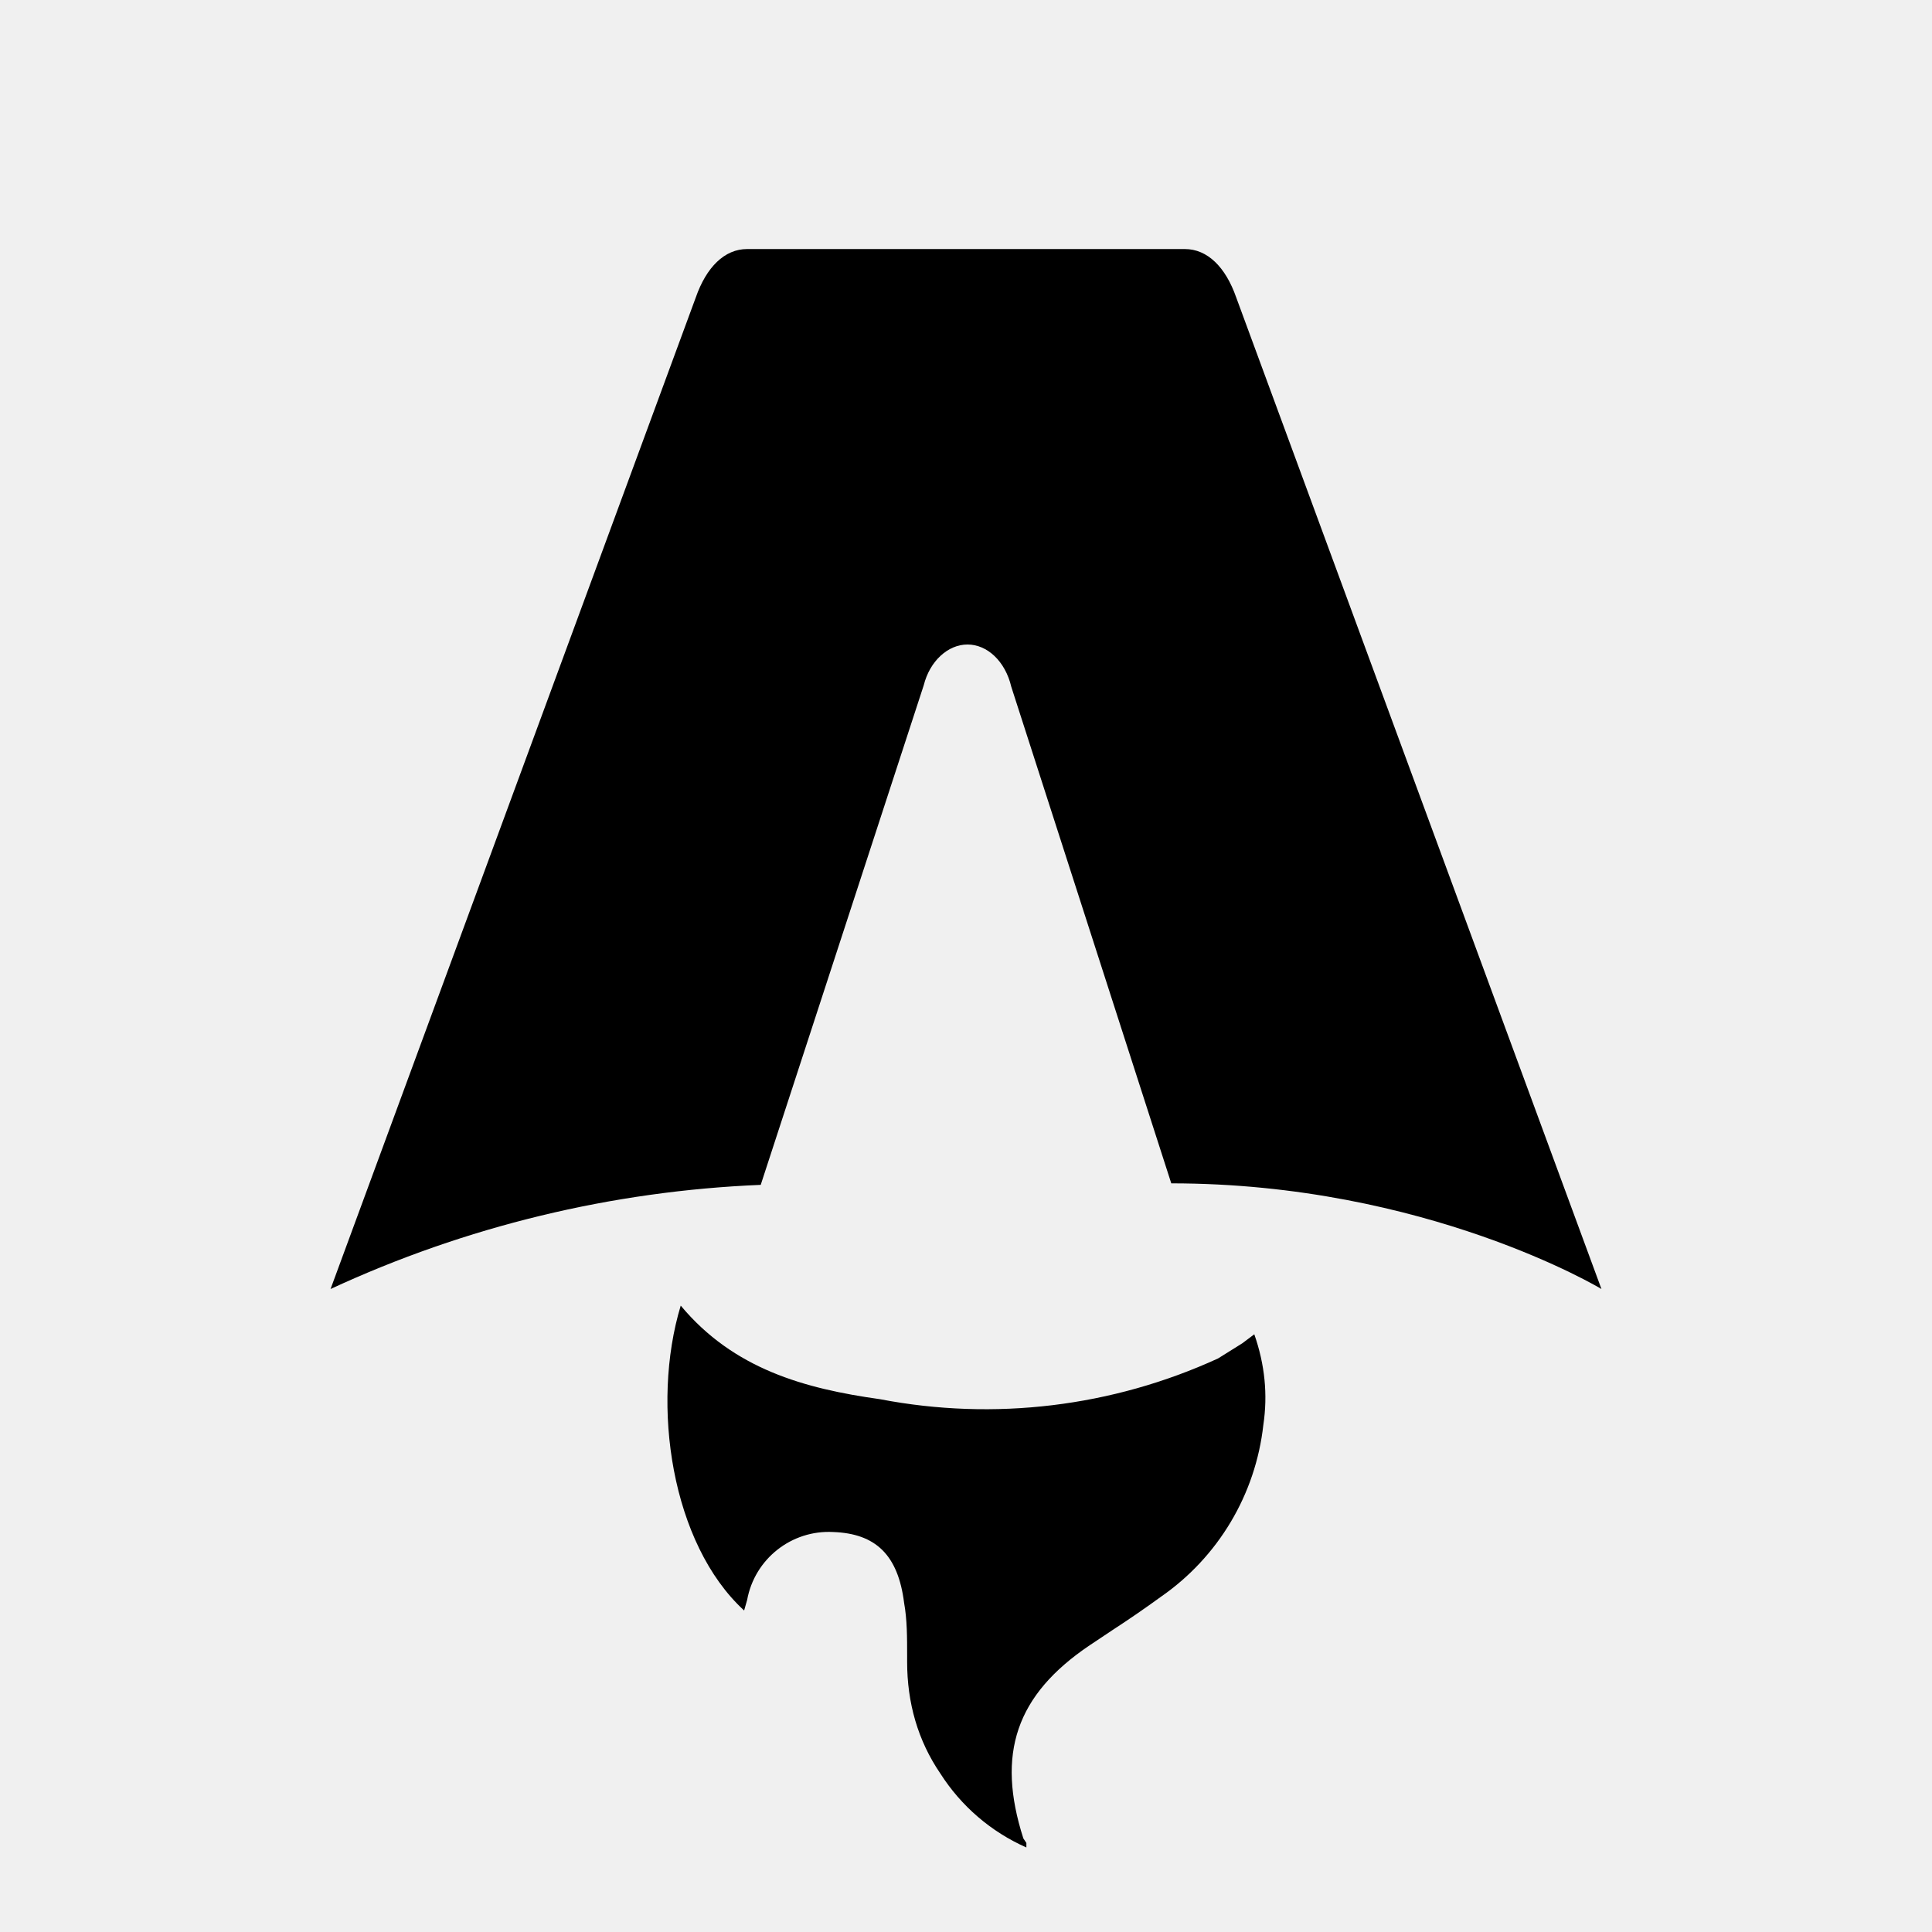
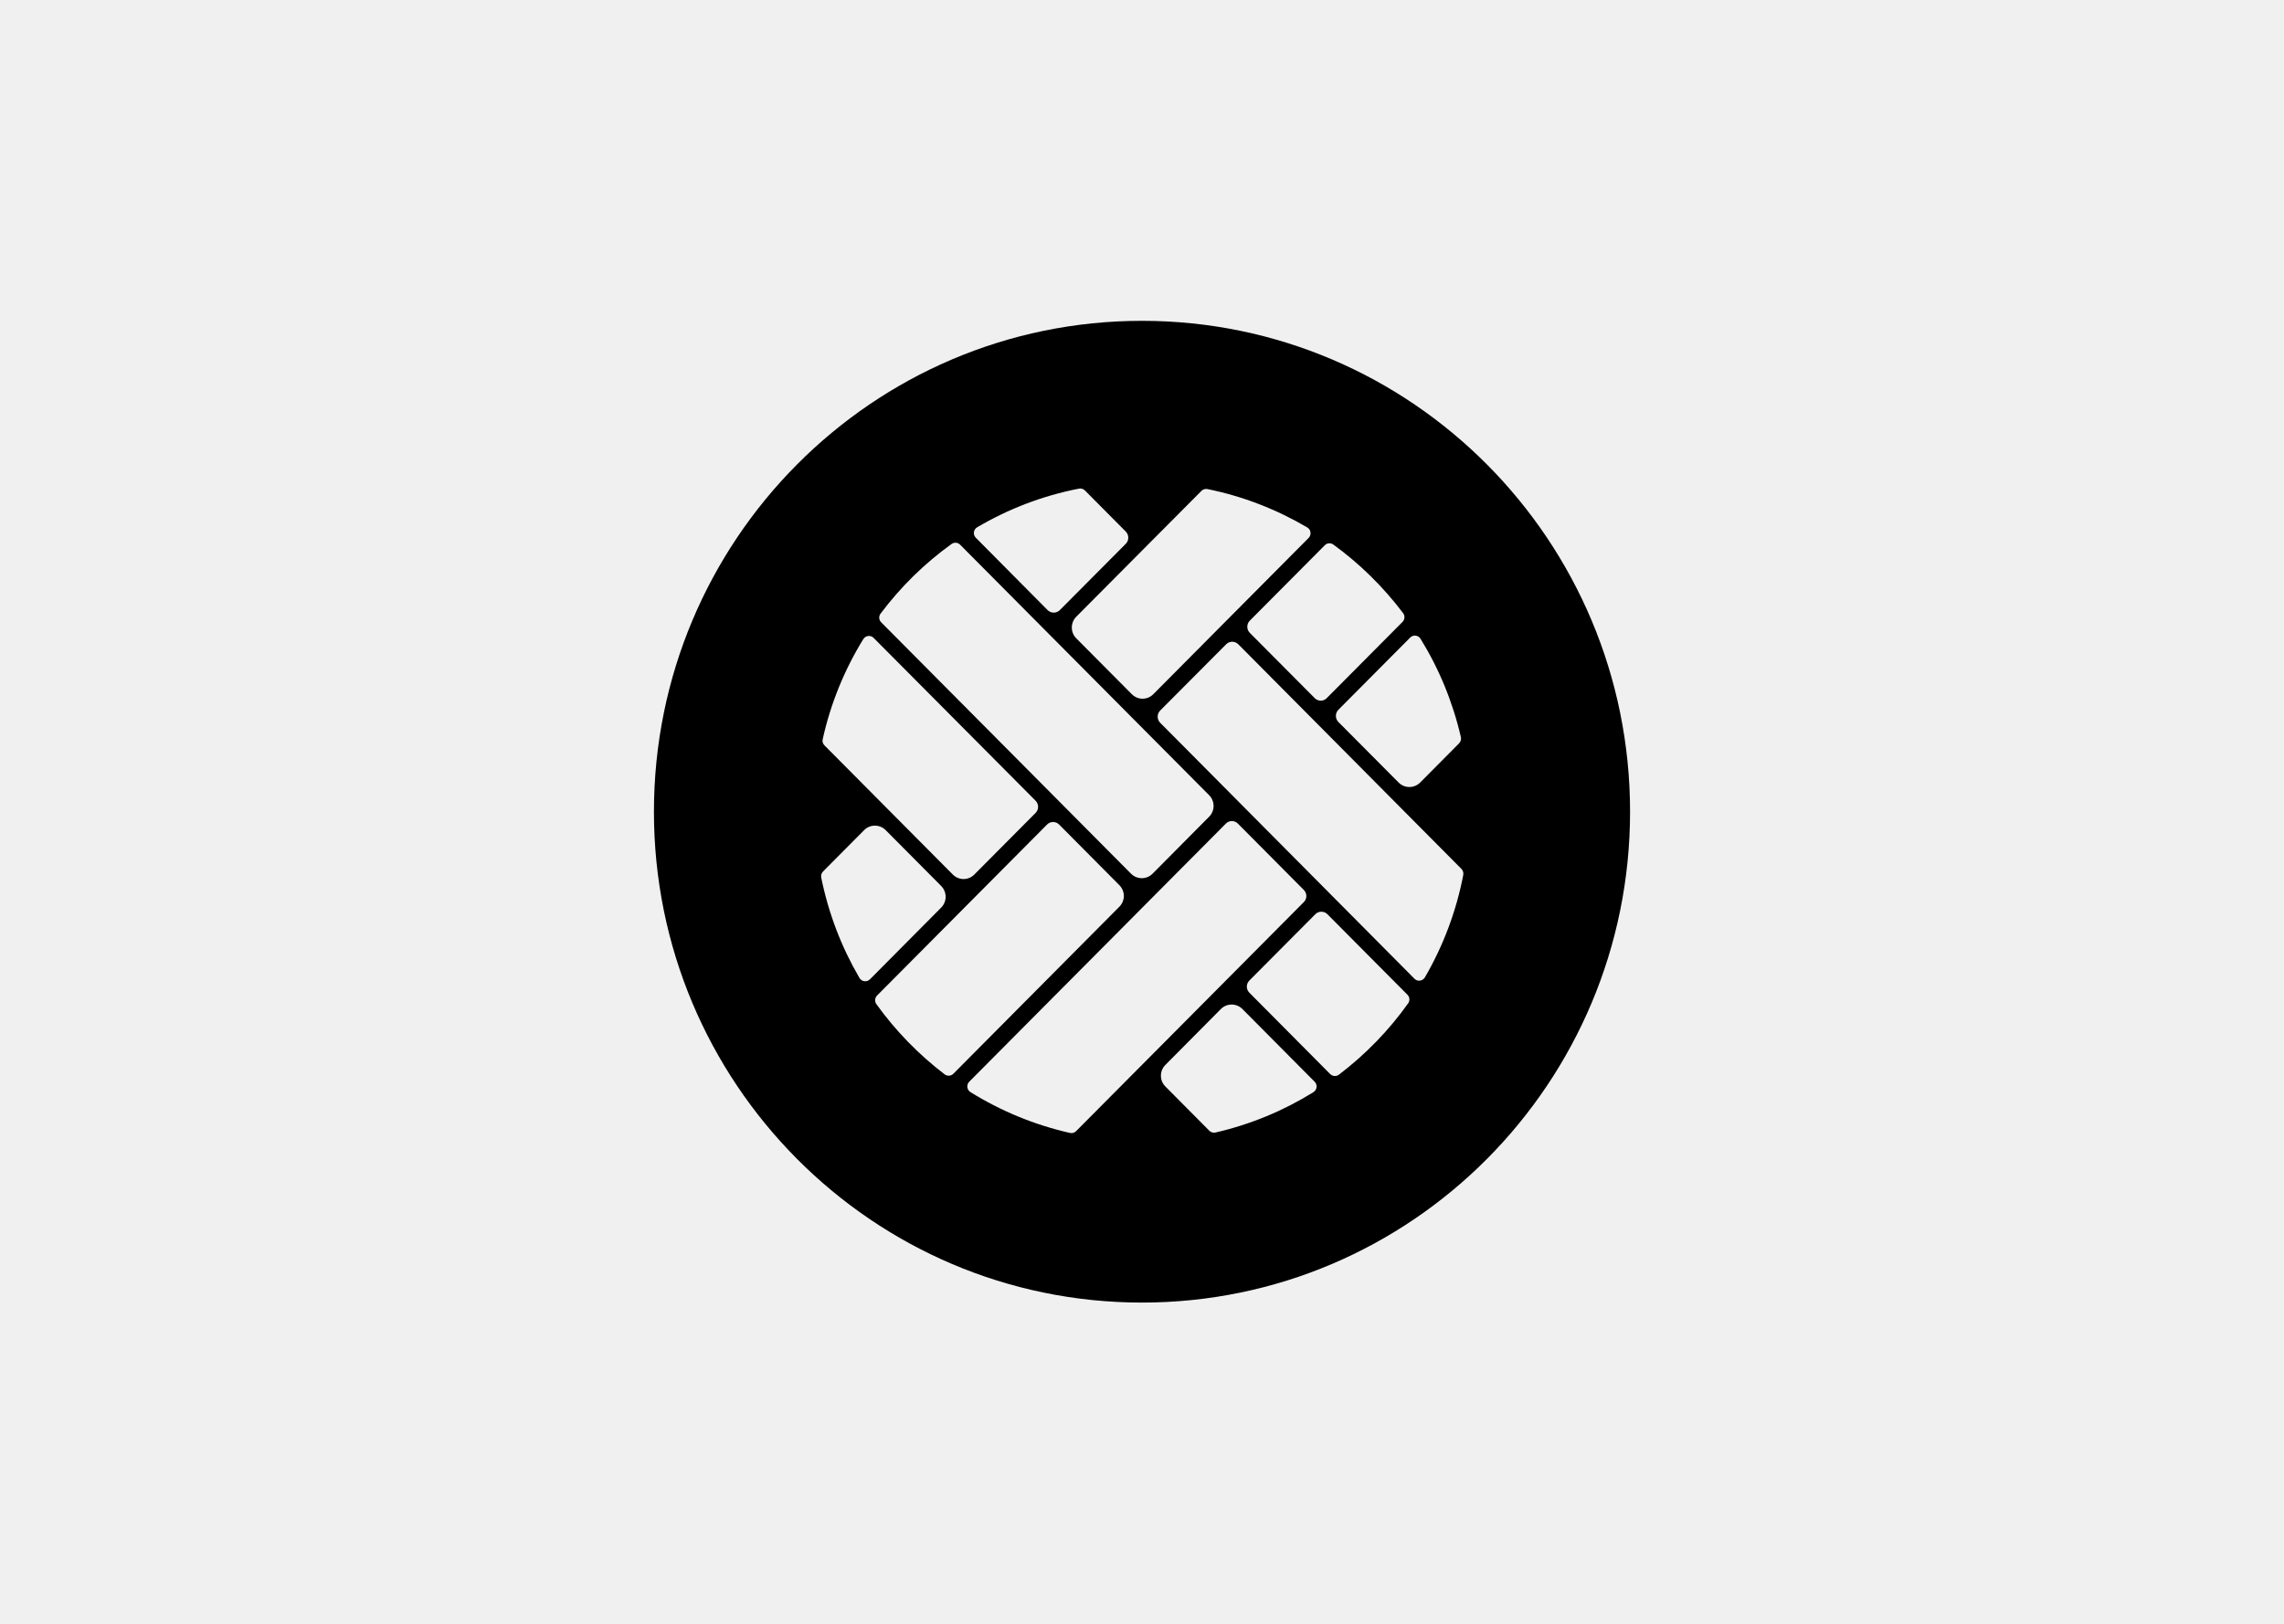
- <svg xmlns="http://www.w3.org/2000/svg" fill="none" viewBox="0 0 128 128">
-   <path d="M50.4 78.5a75.1 75.1 0 0 0-28.5 6.9l24.2-65.7c.7-2 1.9-3.2 3.4-3.2h29c1.5 0 2.7 1.2 3.4 3.2l24.2 65.7s-11.6-7-28.5-7L67 45.5c-.4-1.7-1.6-2.8-2.9-2.8-1.3 0-2.5 1.1-2.9 2.7L50.4 78.5Zm-1.1 28.2Zm-4.2-20.2c-2 6.6-.6 15.8 4.2 20.2a17.5 17.5 0 0 1 .2-.7 5.5 5.5 0 0 1 5.7-4.5c2.8.1 4.3 1.5 4.7 4.7.2 1.1.2 2.3.2 3.5v.4c0 2.7.7 5.2 2.2 7.4a13 13 0 0 0 5.7 4.9v-.3l-.2-.3c-1.8-5.6-.5-9.5 4.4-12.8l1.5-1a73 73 0 0 0 3.2-2.2 16 16 0 0 0 6.8-11.4c.3-2 .1-4-.6-6l-.8.6-1.6 1a37 37 0 0 1-22.4 2.7c-5-.7-9.7-2-13.2-6.2Z" />
-   <style>
-         path { fill: #000; }
-         @media (prefers-color-scheme: dark) {
-             path { fill: #FFF; }
-         }
-     </style>
+ <svg xmlns="http://www.w3.org/2000/svg" width="128px" height="91px" viewBox="0 0 128 91" version="1.1">
+   <g id="surface1">
+     <path style=" stroke:none;fill-rule:nonzero;fill:rgb(0%,0%,0%);fill-opacity:1;" d="M 64 17.984 C 48.895 17.984 36.648 30.305 36.648 45.5 C 36.648 60.695 48.895 73.016 64 73.016 C 79.105 73.016 91.352 60.695 91.352 45.5 C 91.352 30.305 79.105 17.984 64 17.984 Z M 79.609 35.805 C 80.645 37.484 81.414 39.34 81.871 41.32 C 81.898 41.445 81.859 41.578 81.77 41.668 L 79.586 43.867 C 79.254 44.199 78.715 44.199 78.383 43.867 L 75.004 40.469 C 74.82 40.281 74.82 39.977 75.004 39.789 L 79.031 35.738 C 79.199 35.566 79.484 35.602 79.609 35.805 Z M 74.719 30.523 C 76.207 31.602 77.527 32.902 78.637 34.375 C 78.746 34.523 78.73 34.73 78.598 34.863 L 74.355 39.133 C 74.172 39.324 73.867 39.324 73.68 39.133 L 70.039 35.473 C 69.855 35.285 69.855 34.98 70.039 34.793 L 74.242 30.566 C 74.367 30.434 74.57 30.418 74.719 30.523 Z M 67.328 27.52 C 67.414 27.43 67.543 27.391 67.664 27.414 C 69.668 27.82 71.551 28.559 73.262 29.566 C 73.473 29.691 73.508 29.984 73.336 30.156 L 64.633 38.914 C 64.301 39.25 63.762 39.25 63.43 38.914 L 60.316 35.781 C 59.984 35.449 59.984 34.906 60.316 34.57 Z M 54.766 29.555 C 56.504 28.531 58.422 27.789 60.465 27.391 C 60.586 27.363 60.711 27.406 60.801 27.492 L 63.094 29.801 C 63.277 29.988 63.277 30.293 63.094 30.48 L 59.391 34.203 C 59.207 34.387 58.902 34.387 58.715 34.203 L 54.688 30.145 C 54.512 29.969 54.551 29.68 54.766 29.555 Z M 49.348 34.398 C 50.469 32.902 51.812 31.582 53.328 30.492 C 53.477 30.387 53.68 30.402 53.805 30.531 L 67.762 44.574 C 68.094 44.906 68.094 45.449 67.762 45.781 L 64.59 48.977 C 64.258 49.309 63.719 49.309 63.387 48.977 L 49.387 34.887 C 49.254 34.758 49.234 34.547 49.348 34.398 Z M 46.105 41.441 C 46.551 39.422 47.332 37.531 48.379 35.828 C 48.508 35.621 48.789 35.586 48.961 35.758 L 58.039 44.887 C 58.223 45.074 58.223 45.379 58.039 45.566 L 54.602 49.023 C 54.27 49.359 53.73 49.359 53.398 49.023 L 46.207 41.785 C 46.113 41.695 46.078 41.566 46.105 41.441 Z M 48.164 54.816 C 47.16 53.098 46.43 51.203 46.023 49.188 C 46 49.062 46.039 48.934 46.129 48.848 L 48.43 46.531 C 48.758 46.199 49.301 46.199 49.633 46.531 L 52.746 49.664 C 53.078 50 53.078 50.543 52.746 50.875 L 48.754 54.895 C 48.578 55.07 48.289 55.031 48.164 54.816 Z M 52.941 60.223 C 51.48 59.109 50.188 57.781 49.113 56.285 C 49.008 56.137 49.027 55.93 49.156 55.801 L 58.68 46.219 C 58.863 46.031 59.168 46.031 59.355 46.219 L 62.73 49.617 C 63.066 49.953 63.066 50.492 62.73 50.828 L 53.43 60.188 C 53.301 60.32 53.09 60.336 52.941 60.223 Z M 60.312 63.402 C 60.223 63.496 60.094 63.535 59.969 63.508 C 57.965 63.055 56.086 62.273 54.387 61.219 C 54.184 61.094 54.148 60.805 54.32 60.633 L 68.699 46.168 C 68.883 45.977 69.188 45.977 69.375 46.168 L 73.07 49.887 C 73.258 50.074 73.258 50.379 73.07 50.566 Z M 73.605 61.223 C 71.938 62.258 70.086 63.031 68.117 63.484 C 67.992 63.512 67.863 63.473 67.773 63.383 L 65.309 60.902 C 64.977 60.57 64.977 60.027 65.309 59.695 L 68.422 56.559 C 68.754 56.227 69.293 56.227 69.625 56.559 L 73.676 60.637 C 73.848 60.809 73.812 61.094 73.605 61.223 Z M 78.918 56.238 C 77.836 57.762 76.52 59.113 75.035 60.242 C 74.887 60.355 74.68 60.336 74.547 60.207 L 70.016 55.645 C 69.828 55.457 69.828 55.152 70.016 54.965 L 73.715 51.246 C 73.898 51.059 74.203 51.059 74.391 51.246 L 78.875 55.758 C 79.004 55.887 79.023 56.09 78.918 56.238 Z M 82.004 49.047 C 81.609 51.102 80.871 53.035 79.855 54.785 C 79.73 54.996 79.441 55.039 79.27 54.863 L 65.016 40.512 C 64.832 40.324 64.832 40.02 65.016 39.832 L 68.719 36.113 C 68.902 35.926 69.207 35.926 69.395 36.113 L 81.902 48.707 C 81.988 48.797 82.027 48.922 82.004 49.047 Z M 82.004 49.047 " />
+   </g>
</svg>
